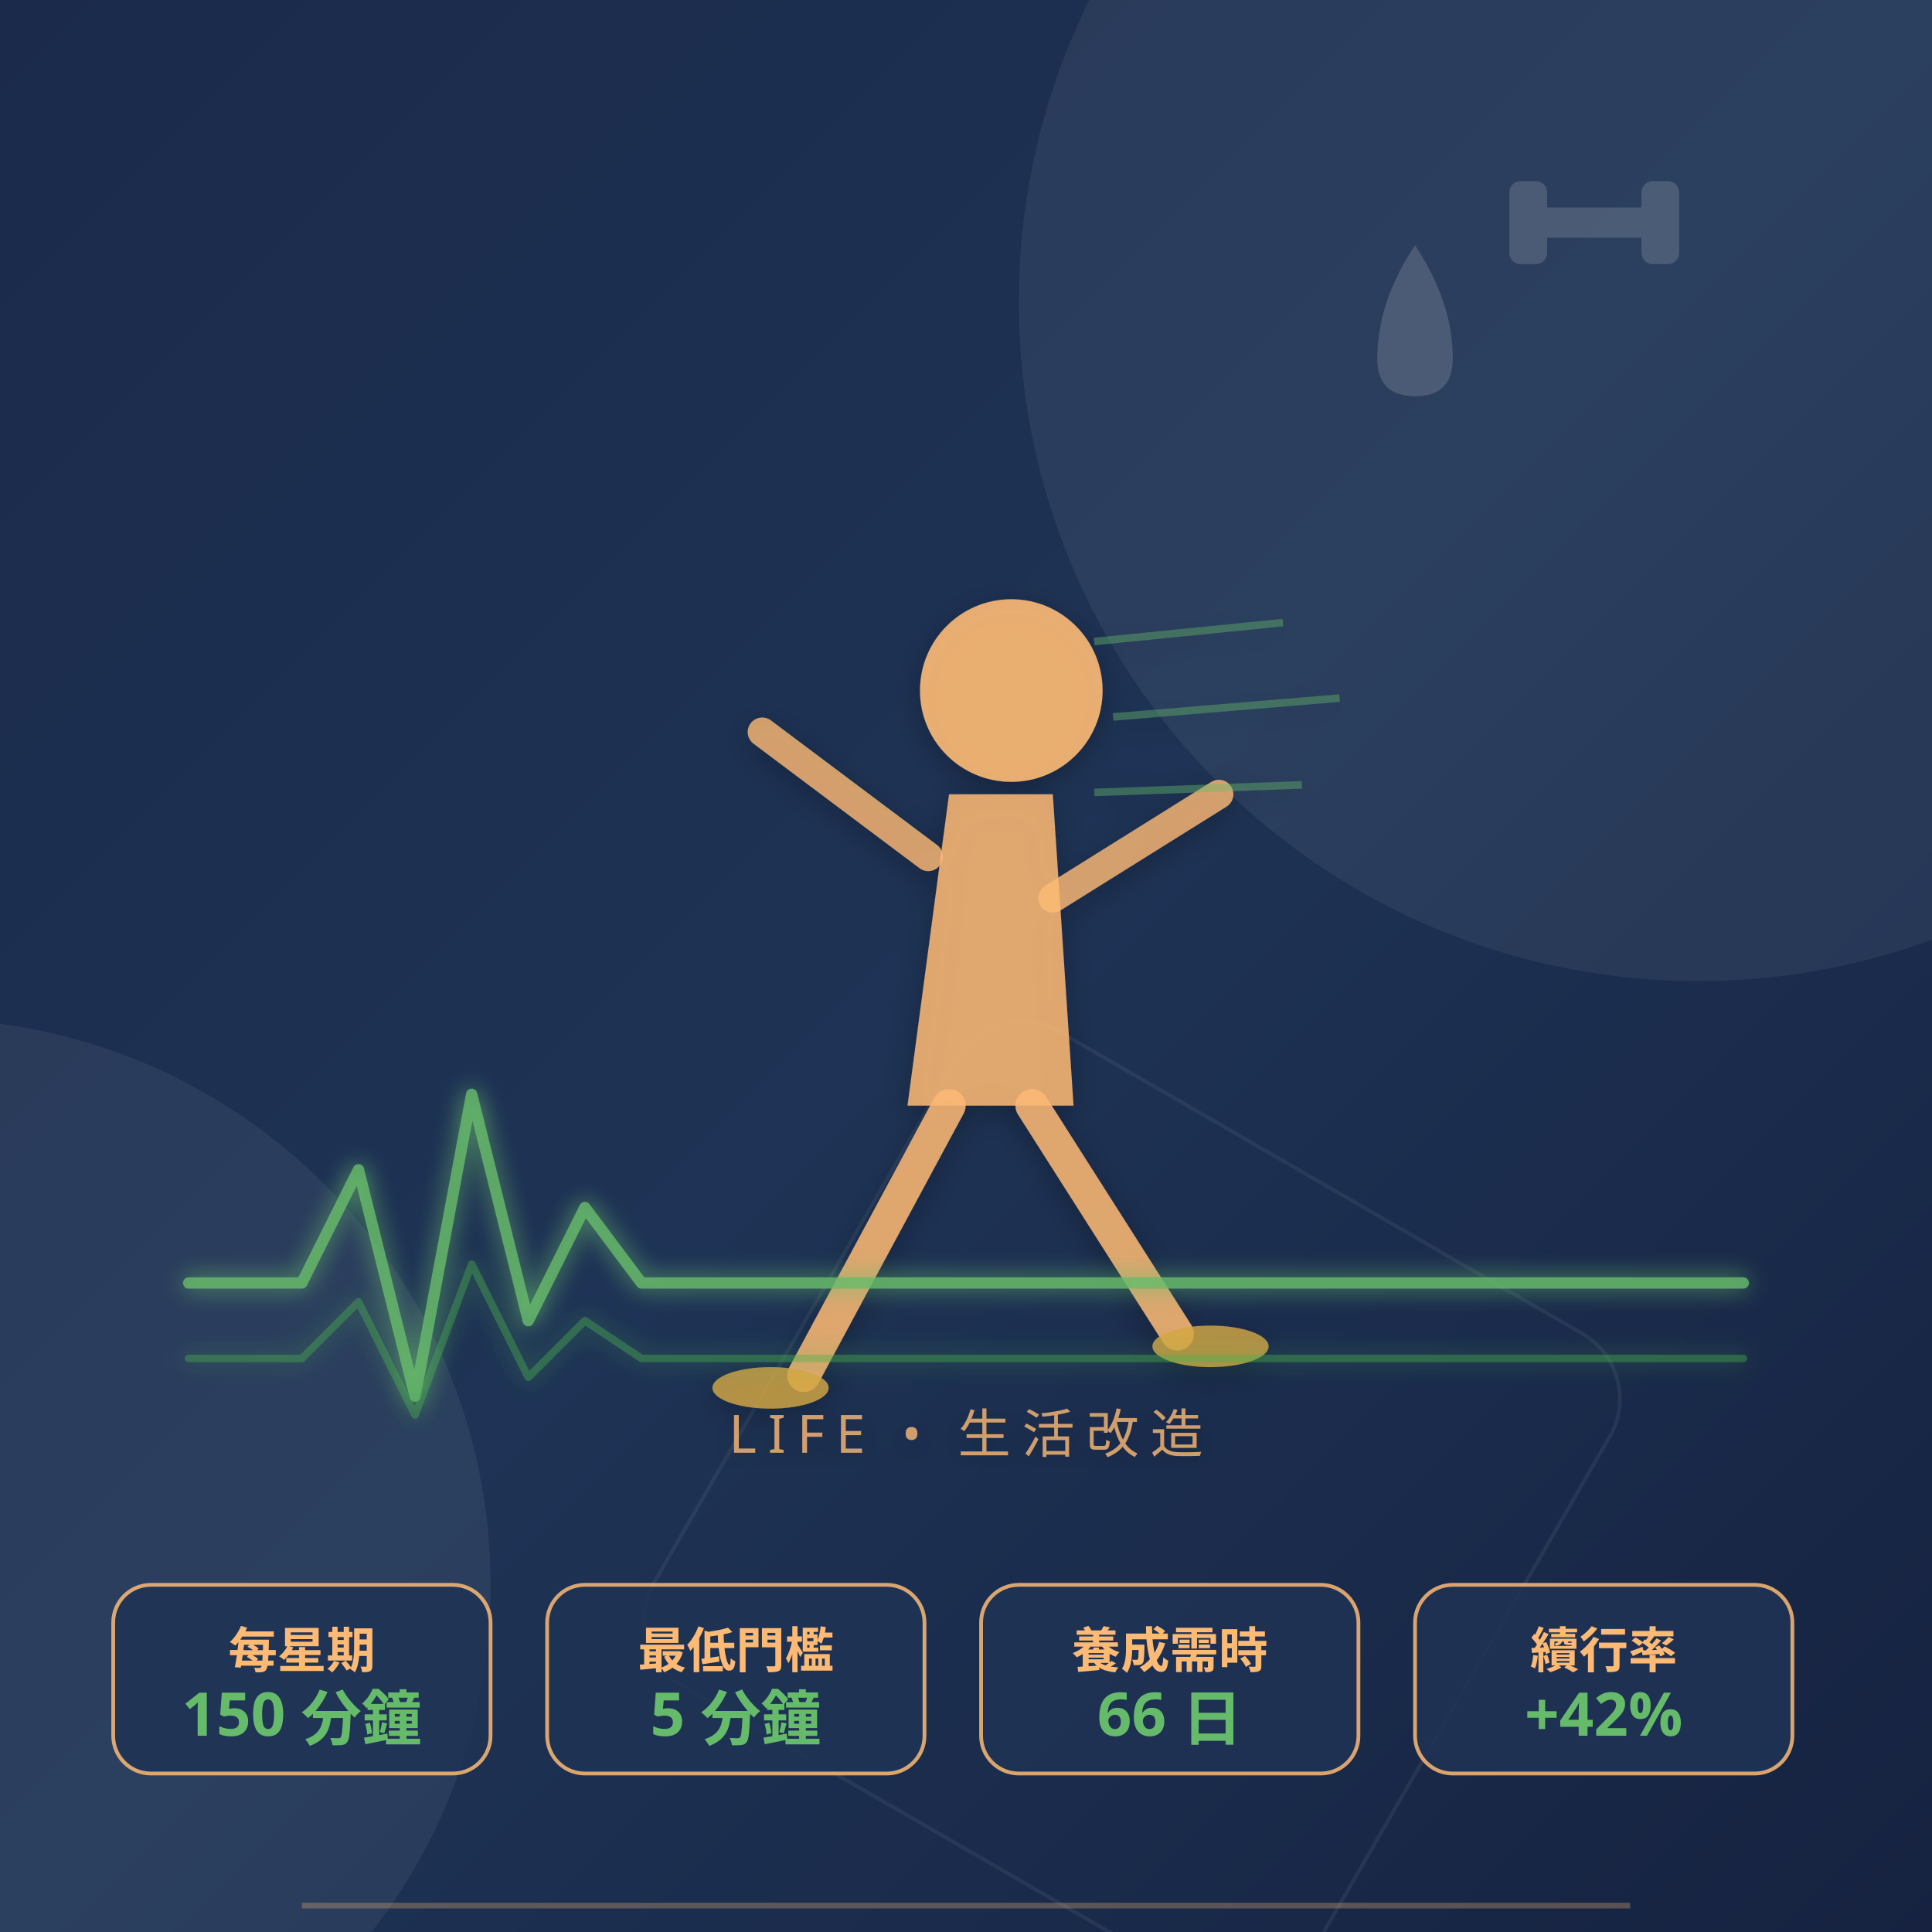
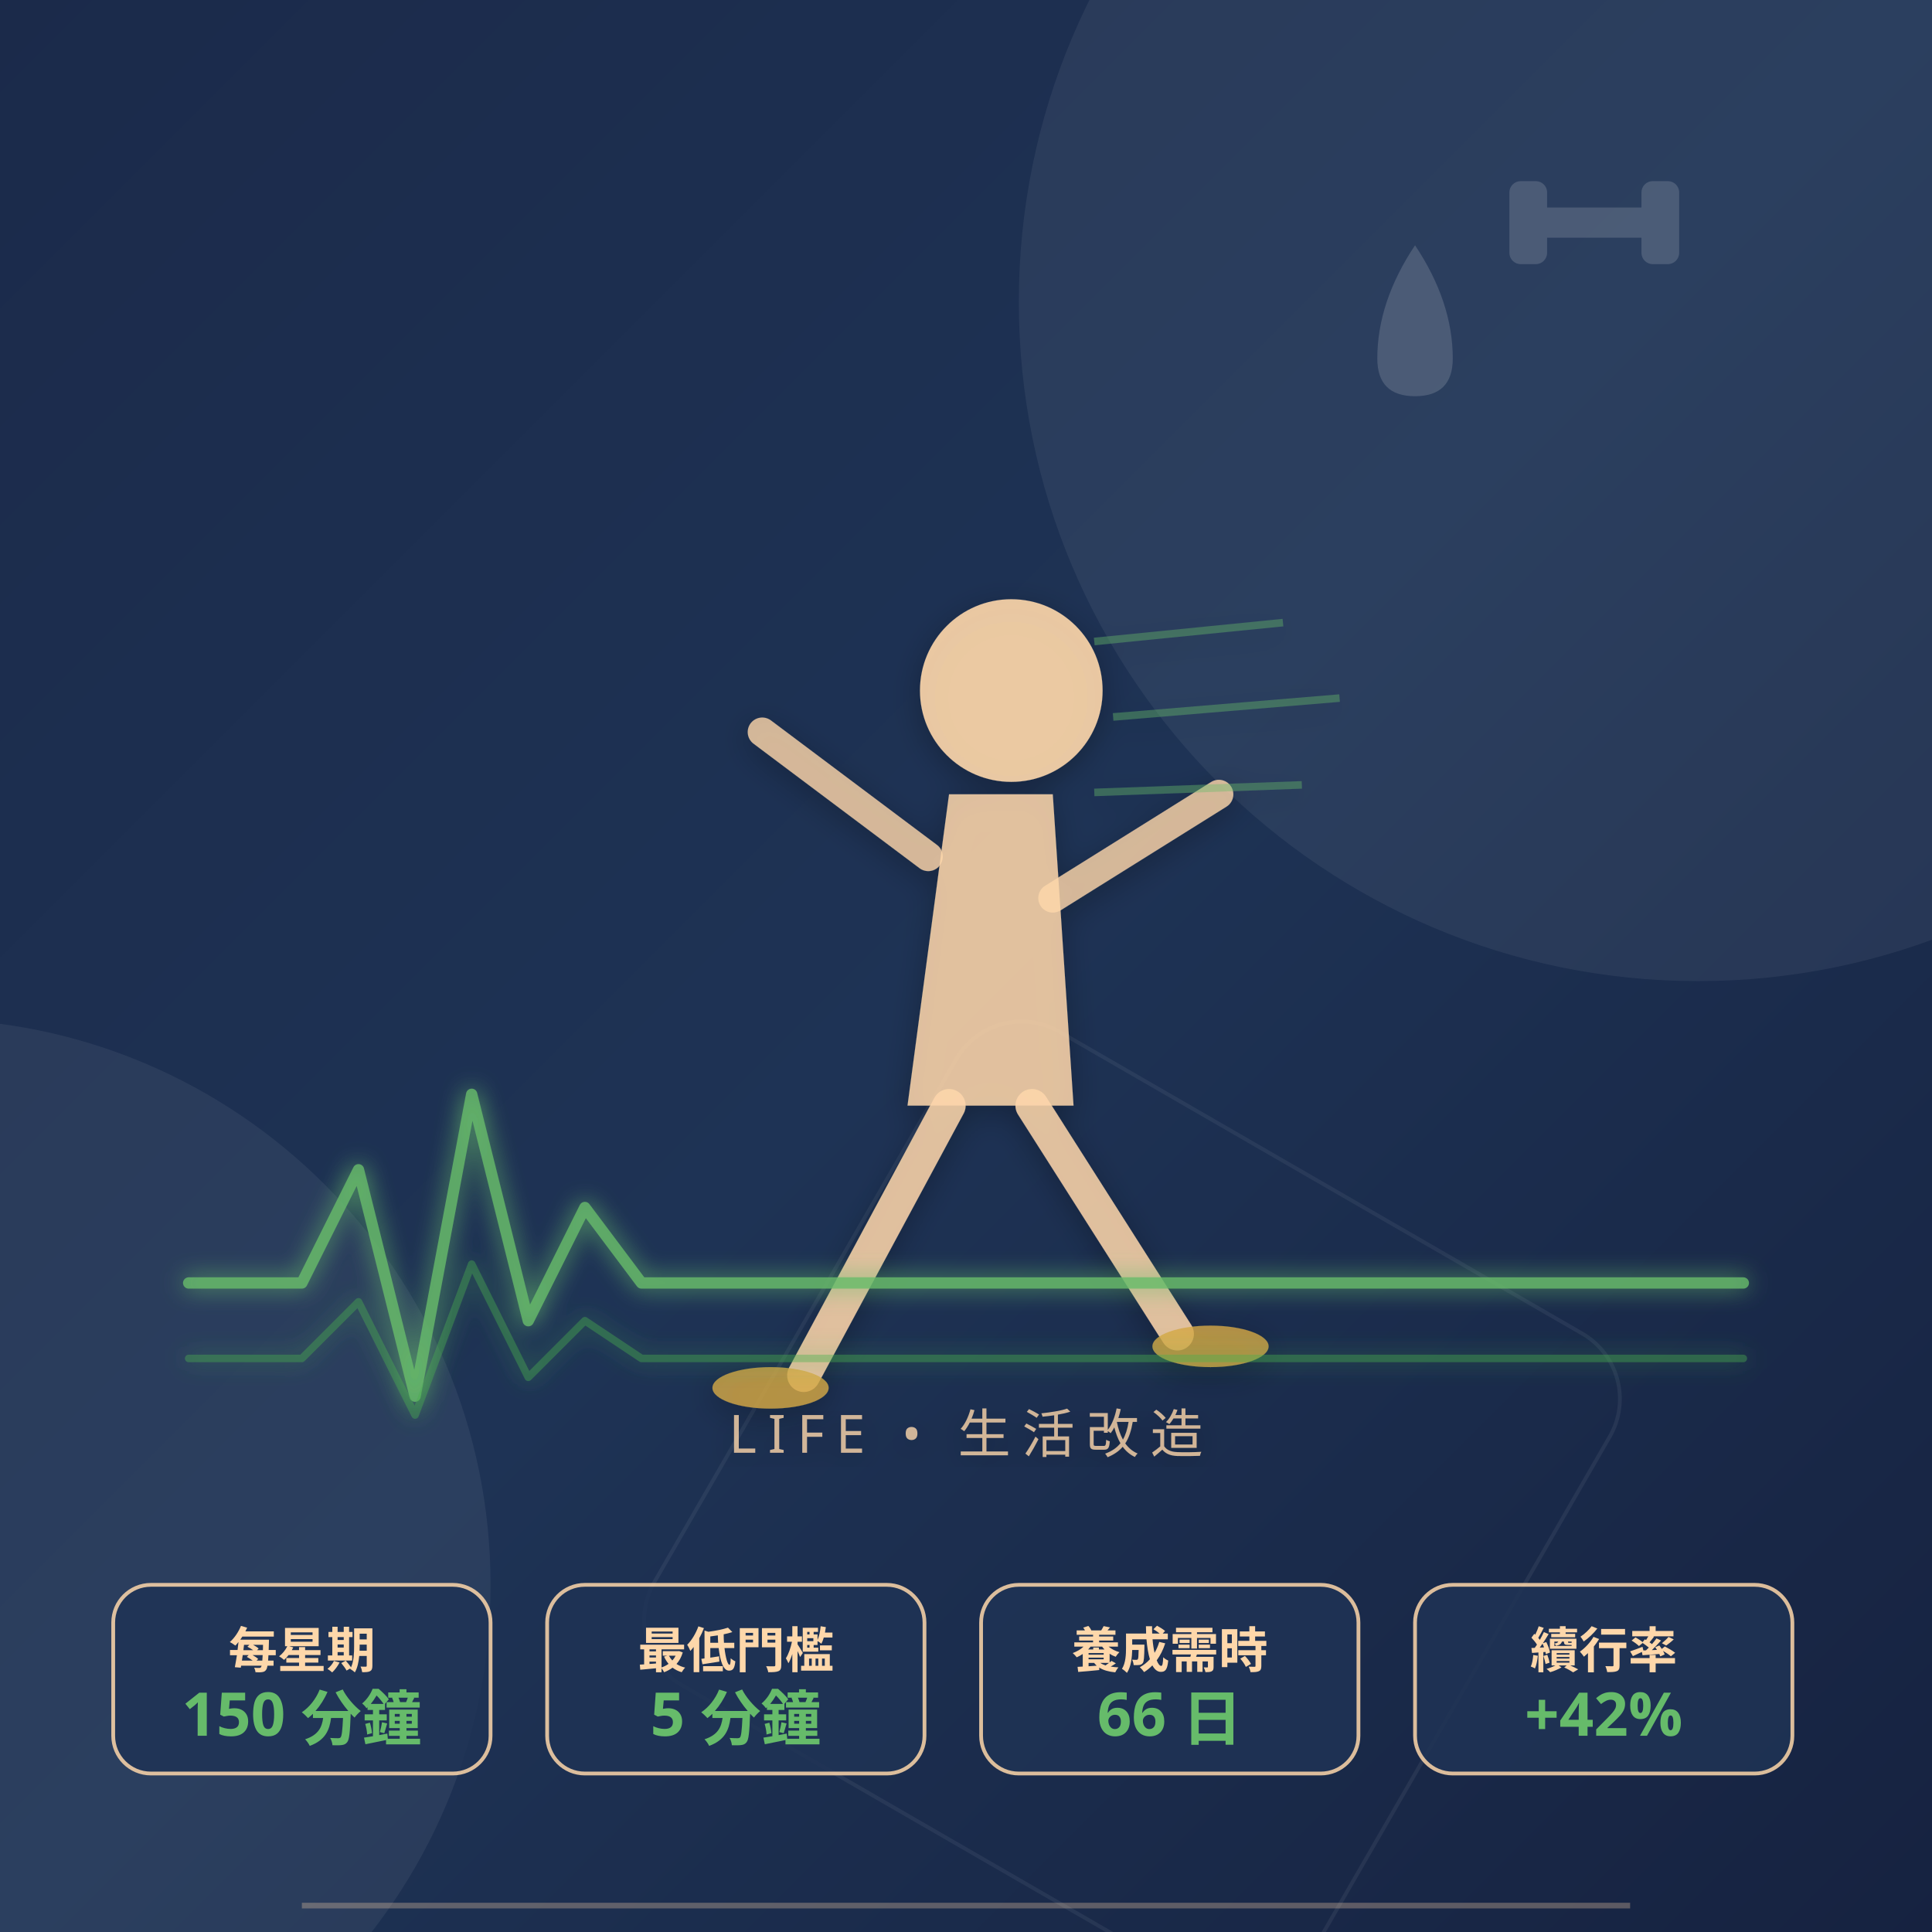
<svg xmlns="http://www.w3.org/2000/svg" viewBox="0 0 512 512" width="512" height="512">
  <defs>
    <linearGradient id="bg" x1="0" y1="0" x2="1" y2="1">
      <stop offset="0%" stop-color="#1B2A4A" />
      <stop offset="50%" stop-color="#1E3355" />
      <stop offset="100%" stop-color="#162240" />
    </linearGradient>
    <linearGradient id="goldGrad" x1="0" y1="0" x2="1" y2="0">
      <stop offset="0%" stop-color="#D4A843" />
-       <stop offset="100%" stop-color="#FDBA74" />
+       <stop offset="100%" stop-color="#FED7AA" />
    </linearGradient>
    <linearGradient id="greenGrad" x1="0" y1="0" x2="0" y2="1">
      <stop offset="0%" stop-color="#4CAF50" />
      <stop offset="100%" stop-color="#2E7D32" />
    </linearGradient>
    <linearGradient id="accent" x1="0" y1="0" x2="0" y2="1">
      <stop offset="0%" stop-color="#66BB6A" />
      <stop offset="100%" stop-color="#43A047" />
    </linearGradient>
    <filter id="shadow" x="-10%" y="-10%" width="130%" height="130%">
      <feDropShadow dx="0" dy="2" stdDeviation="4" flood-opacity="0.3" flood-color="#000" />
    </filter>
    <filter id="glow">
      <feGaussianBlur stdDeviation="3" result="blur" />
      <feMerge>
        <feMergeNode in="blur" />
        <feMergeNode in="SourceGraphic" />
      </feMerge>
    </filter>
  </defs>
  <rect width="512" height="512" fill="url(#bg)" />
  <g opacity="0.06">
    <circle cx="450" cy="80" r="180" fill="#FFF" />
    <circle cx="-20" cy="420" r="150" fill="#FFF" />
    <rect x="200" y="300" width="200" height="200" rx="20" fill="none" stroke="#FFF" stroke-width="1" transform="rotate(30 300 400)" />
  </g>
  <g filter="url(#shadow)">
    <g transform="translate(180, 150) scale(1.1)">
-       <circle cx="80" cy="30" r="22" fill="#FDBA74" opacity="0.9" />
-       <path d="M65 55 L55 130 L95 130 L90 55 Z" fill="#FDBA74" opacity="0.85" />
-       <line x1="60" y1="70" x2="20" y2="40" stroke="#FDBA74" stroke-width="7" stroke-linecap="round" opacity="0.8" />
-       <line x1="90" y1="80" x2="130" y2="55" stroke="#FDBA74" stroke-width="7" stroke-linecap="round" opacity="0.8" />
-       <line x1="65" y1="130" x2="30" y2="195" stroke="#FDBA74" stroke-width="8" stroke-linecap="round" opacity="0.85" />
-       <line x1="85" y1="130" x2="120" y2="185" stroke="#FDBA74" stroke-width="8" stroke-linecap="round" opacity="0.85" />
+       <circle cx="80" cy="30" r="22" fill="#FED7AA" opacity="0.9" />
+       <path d="M65 55 L55 130 L95 130 L90 55 Z" fill="#FED7AA" opacity="0.85" />
+       <line x1="60" y1="70" x2="20" y2="40" stroke="#FED7AA" stroke-width="7" stroke-linecap="round" opacity="0.8" />
+       <line x1="90" y1="80" x2="130" y2="55" stroke="#FED7AA" stroke-width="7" stroke-linecap="round" opacity="0.8" />
+       <line x1="65" y1="130" x2="30" y2="195" stroke="#FED7AA" stroke-width="8" stroke-linecap="round" opacity="0.85" />
+       <line x1="85" y1="130" x2="120" y2="185" stroke="#FED7AA" stroke-width="8" stroke-linecap="round" opacity="0.85" />
      <ellipse cx="22" cy="198" rx="14" ry="5" fill="#D4A843" opacity="0.8" />
      <ellipse cx="128" cy="188" rx="14" ry="5" fill="#D4A843" opacity="0.8" />
    </g>
    <g stroke="#66BB6A" stroke-width="2" opacity="0.4">
      <line x1="290" y1="170" x2="340" y2="165" />
      <line x1="295" y1="190" x2="355" y2="185" />
      <line x1="290" y1="210" x2="345" y2="208" />
    </g>
  </g>
  <g filter="url(#glow)">
    <polyline points="50,340 80,340 95,310 110,370 125,290 140,350 155,320 170,340 462,340" fill="none" stroke="#66BB6A" stroke-width="3" stroke-linecap="round" stroke-linejoin="round" opacity="0.8" />
    <polyline points="50,360 80,360 95,345 110,375 125,335 140,365 155,350 170,360 462,360" fill="none" stroke="#4CAF50" stroke-width="2" stroke-linecap="round" stroke-linejoin="round" opacity="0.4" />
  </g>
  <g transform="translate(30, 420)">
-     <rect x="0" y="0" width="100" height="50" rx="10" fill="#1E3355" stroke="#FDBA74" stroke-width="1" opacity="0.85" />
-     <text x="50" y="22" text-anchor="middle" fill="#FDBA74" font-family="system-ui" font-size="13" font-weight="bold">每星期</text>
+     <rect x="0" y="0" width="100" height="50" rx="10" fill="#1E3355" stroke="#FED7AA" stroke-width="1" opacity="0.85" />
+     <text x="50" y="22" text-anchor="middle" fill="#FED7AA" font-family="system-ui" font-size="13" font-weight="bold">每星期</text>
    <text x="50" y="40" text-anchor="middle" fill="#66BB6A" font-family="system-ui" font-size="16" font-weight="bold">150 分鐘</text>
-     <rect x="115" y="0" width="100" height="50" rx="10" fill="#1E3355" stroke="#FDBA74" stroke-width="1" opacity="0.85" />
-     <text x="165" y="22" text-anchor="middle" fill="#FDBA74" font-family="system-ui" font-size="13" font-weight="bold">最低門檻</text>
+     <rect x="115" y="0" width="100" height="50" rx="10" fill="#1E3355" stroke="#FED7AA" stroke-width="1" opacity="0.85" />
+     <text x="165" y="22" text-anchor="middle" fill="#FED7AA" font-family="system-ui" font-size="13" font-weight="bold">最低門檻</text>
    <text x="165" y="40" text-anchor="middle" fill="#66BB6A" font-family="system-ui" font-size="16" font-weight="bold">5 分鐘</text>
-     <rect x="230" y="0" width="100" height="50" rx="10" fill="#1E3355" stroke="#FDBA74" stroke-width="1" opacity="0.85" />
-     <text x="280" y="22" text-anchor="middle" fill="#FDBA74" font-family="system-ui" font-size="13" font-weight="bold">養成需時</text>
+     <rect x="230" y="0" width="100" height="50" rx="10" fill="#1E3355" stroke="#FED7AA" stroke-width="1" opacity="0.85" />
+     <text x="280" y="22" text-anchor="middle" fill="#FED7AA" font-family="system-ui" font-size="13" font-weight="bold">養成需時</text>
    <text x="280" y="40" text-anchor="middle" fill="#66BB6A" font-family="system-ui" font-size="16" font-weight="bold">66 日</text>
-     <rect x="345" y="0" width="100" height="50" rx="10" fill="#1E3355" stroke="#FDBA74" stroke-width="1" opacity="0.85" />
-     <text x="395" y="22" text-anchor="middle" fill="#FDBA74" font-family="system-ui" font-size="13" font-weight="bold">續行率</text>
+     <rect x="345" y="0" width="100" height="50" rx="10" fill="#1E3355" stroke="#FED7AA" stroke-width="1" opacity="0.85" />
+     <text x="395" y="22" text-anchor="middle" fill="#FED7AA" font-family="system-ui" font-size="13" font-weight="bold">續行率</text>
    <text x="395" y="40" text-anchor="middle" fill="#66BB6A" font-family="system-ui" font-size="16" font-weight="bold">+42%</text>
  </g>
  <g opacity="0.15">
    <rect x="405" y="55" width="35" height="8" rx="4" fill="#FFF" />
    <rect x="400" y="48" width="10" height="22" rx="3" fill="#FFF" />
    <rect x="435" y="48" width="10" height="22" rx="3" fill="#FFF" />
    <path d="M365 95 Q365 80 375 65 Q385 80 385 95 Q385 105 375 105 Q365 105 365 95Z" fill="#FFF" />
  </g>
  <g filter="url(#shadow)">
-     <text x="256" y="385" text-anchor="middle" fill="#FDBA74" font-family="system-ui" font-size="14" opacity="0.8" letter-spacing="3">LIFE • 生活改造</text>
+     <text x="256" y="385" text-anchor="middle" fill="#FED7AA" font-family="system-ui" font-size="14" opacity="0.8" letter-spacing="3">LIFE • 生活改造</text>
  </g>
-   <line x1="80" y1="505" x2="432" y2="505" stroke="#FDBA74" stroke-width="1.5" opacity="0.3" />
+   <line x1="80" y1="505" x2="432" y2="505" stroke="#FED7AA" stroke-width="1.5" opacity="0.3" />
</svg>
